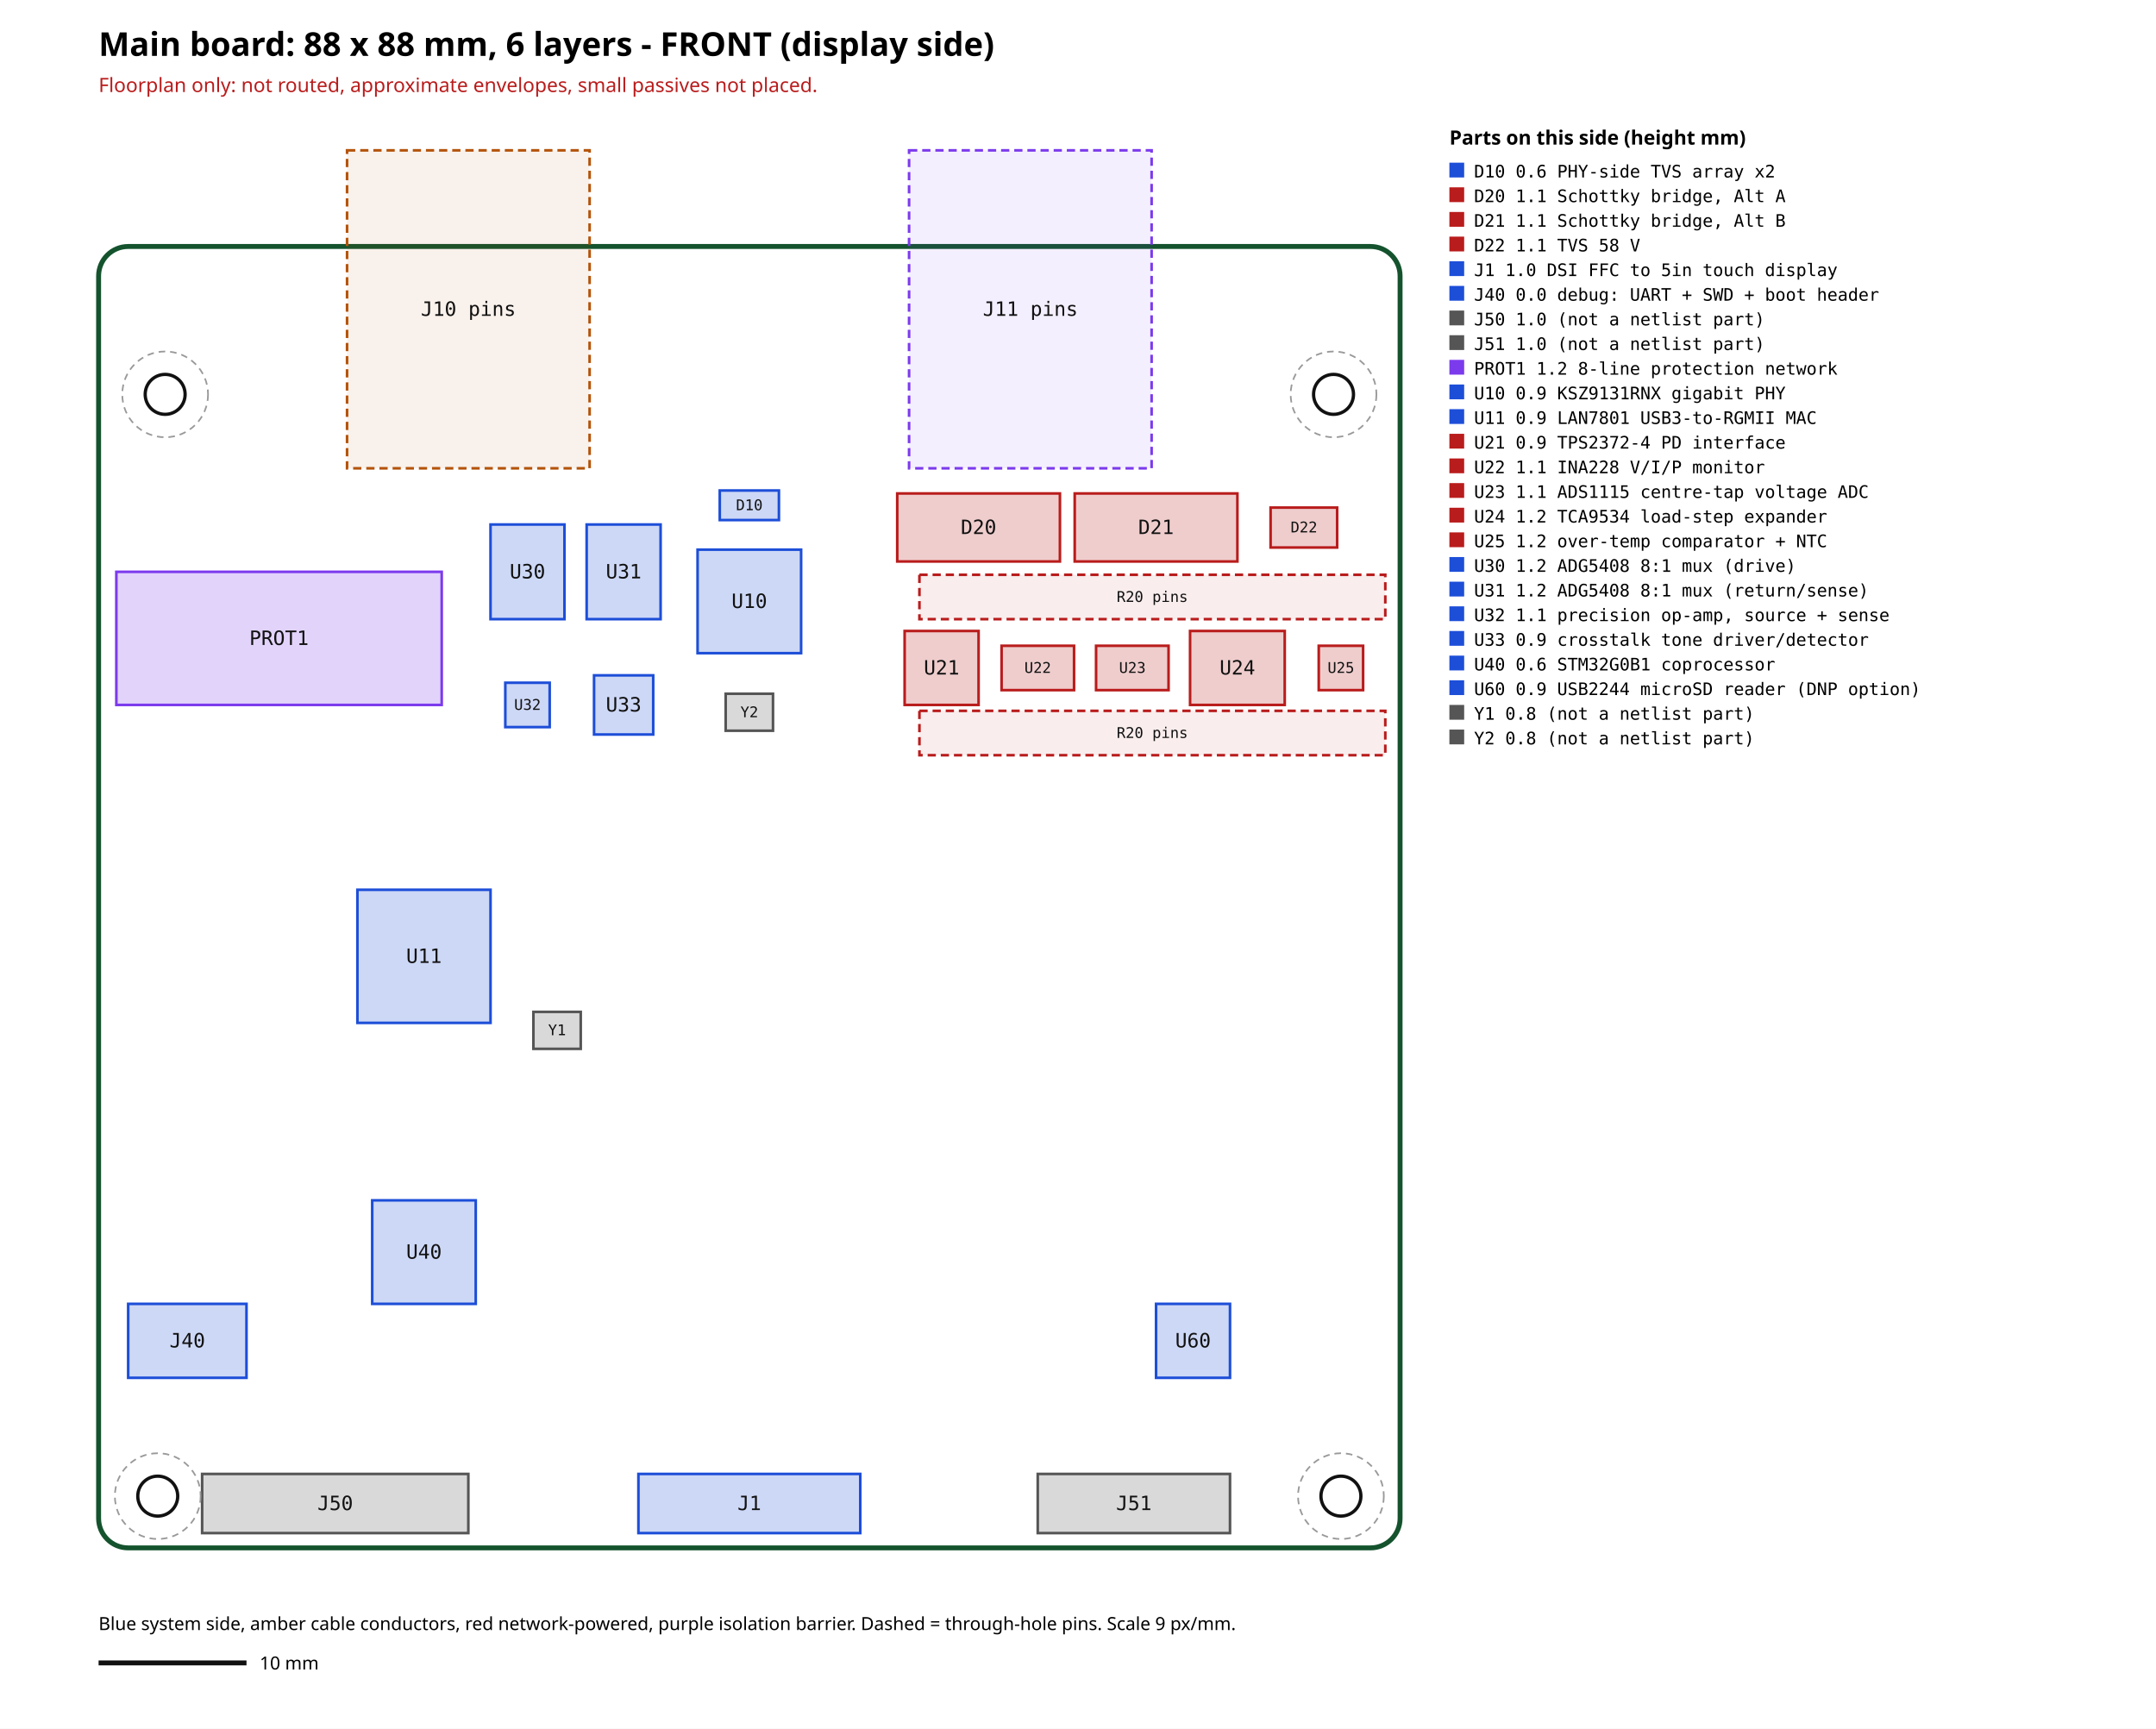
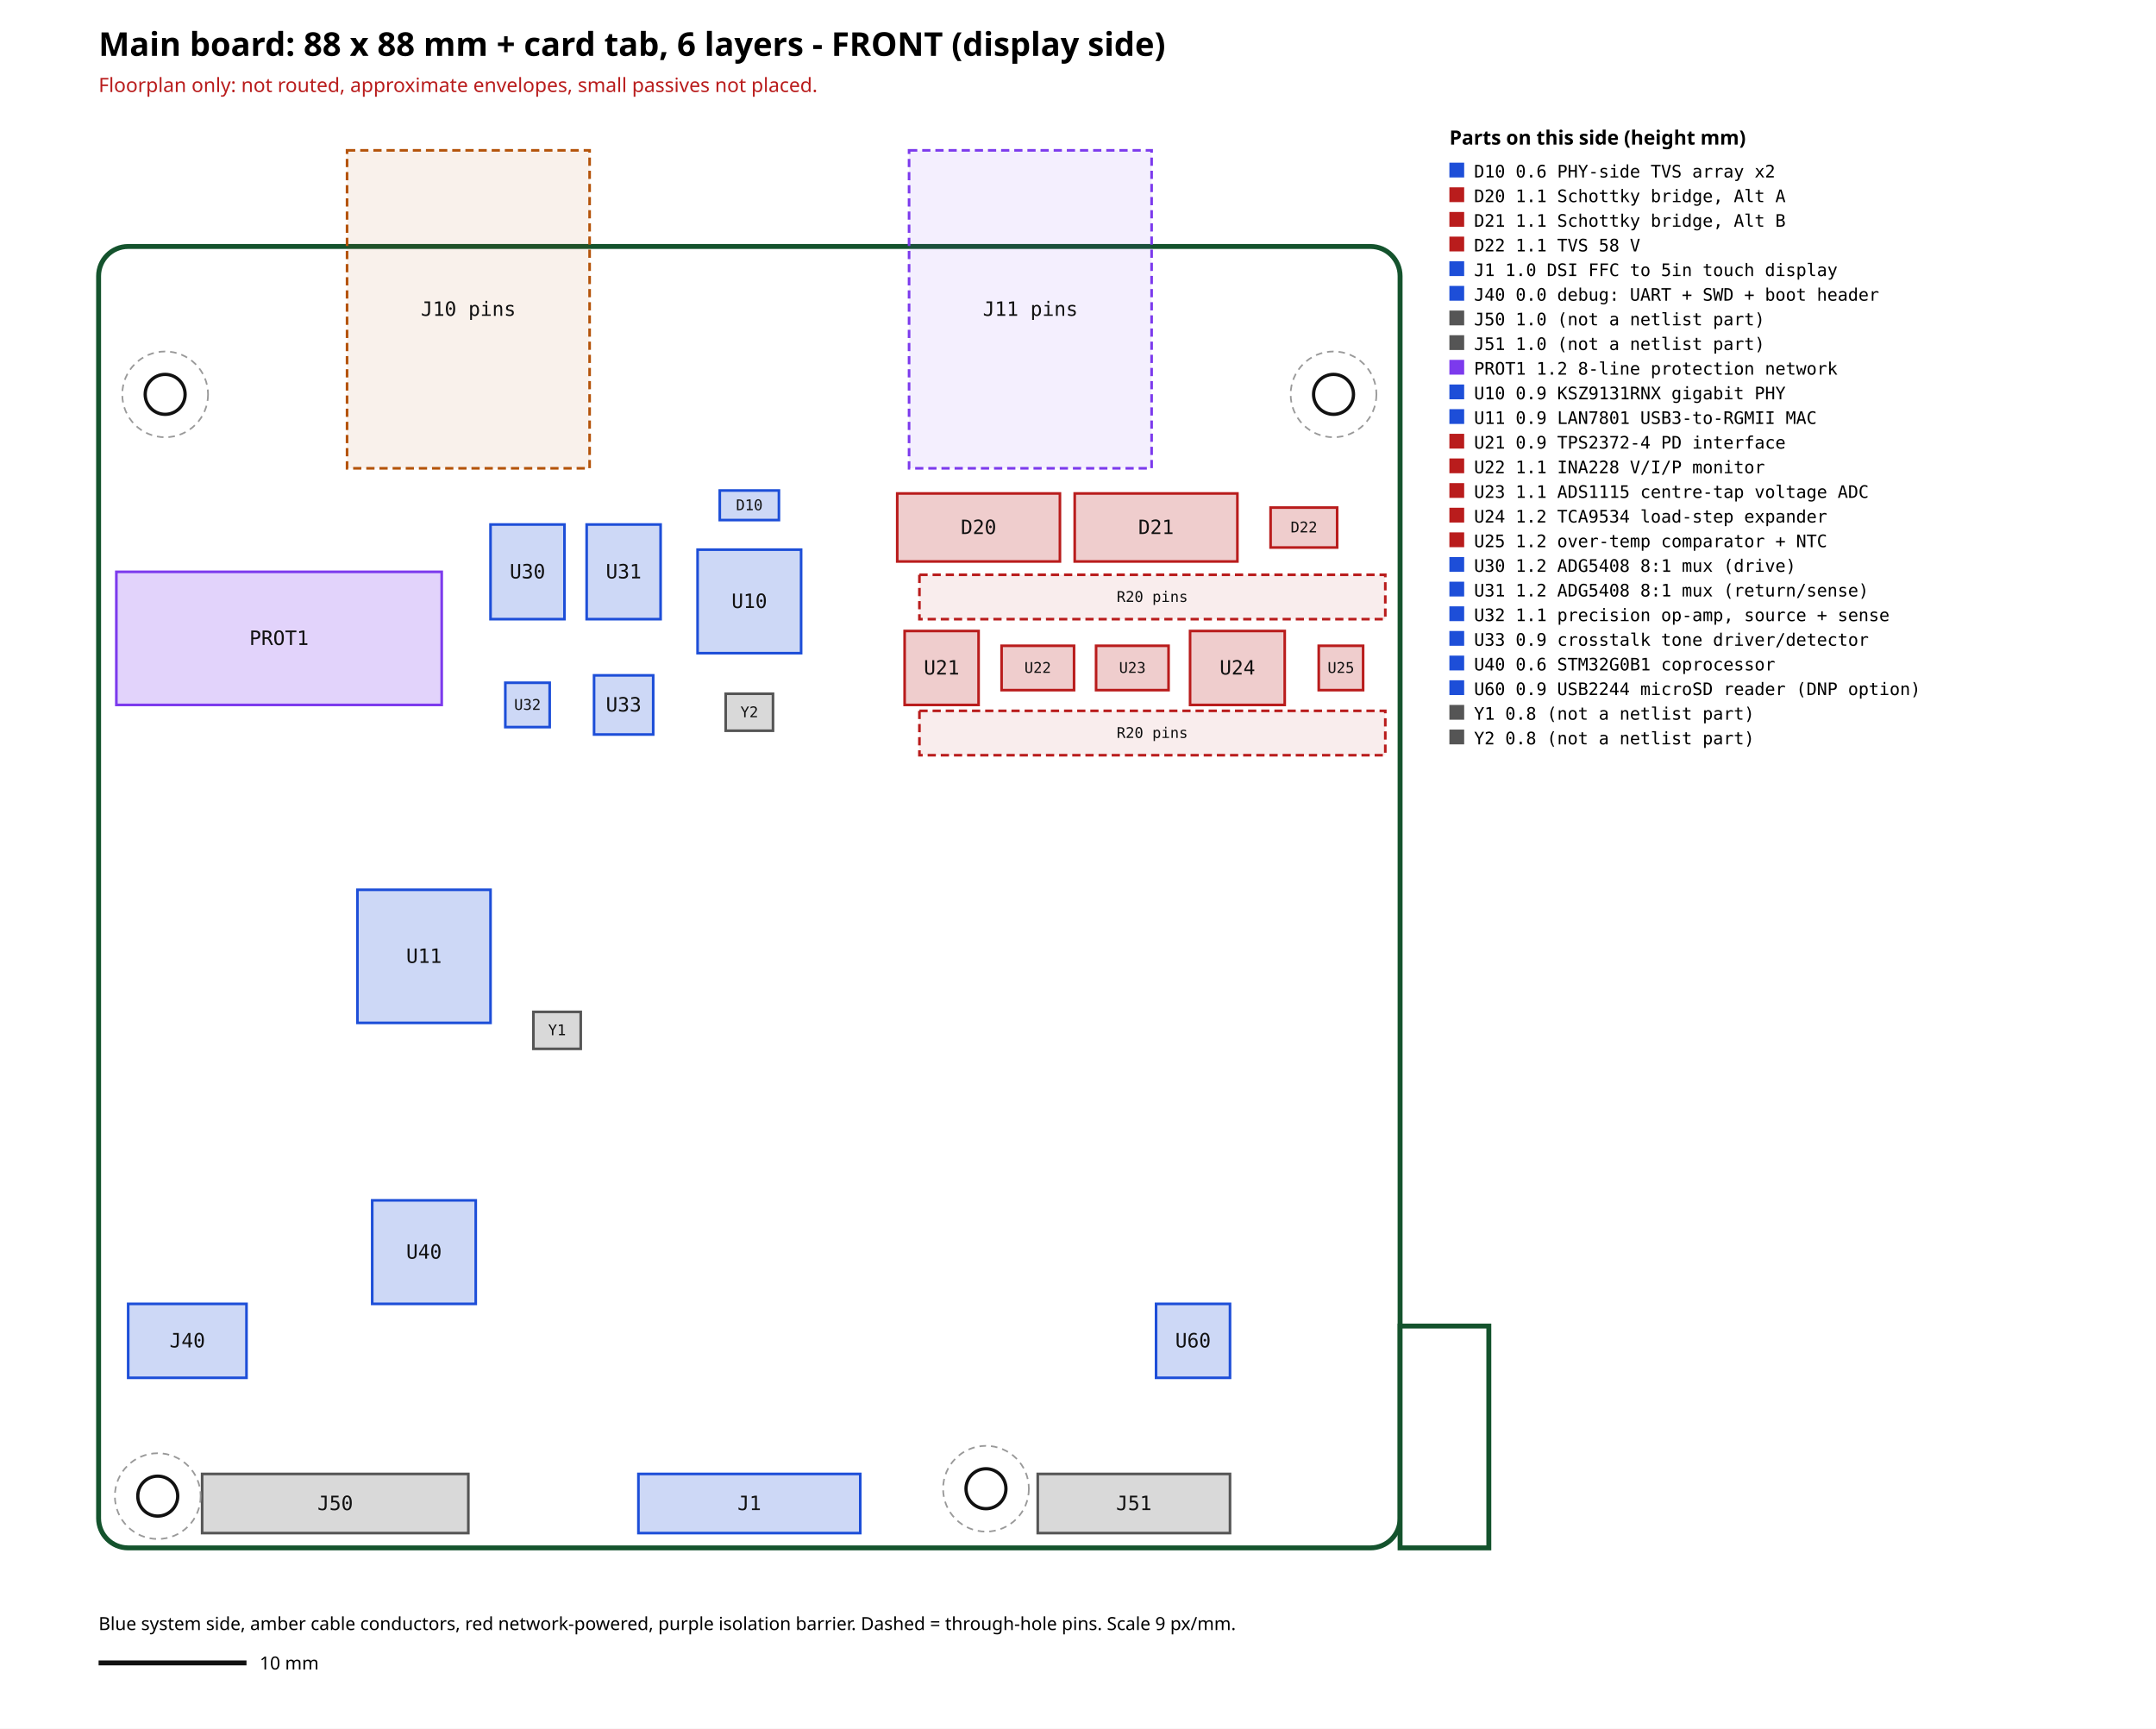
<svg xmlns="http://www.w3.org/2000/svg" viewBox="0 0 1312.0 1052.0" width="1312.0" height="1052.0">
  <rect width="1312.0" height="1052.0" fill="#fff" />
-   <text x="60" y="34" font-size="20" font-weight="bold" font-family="sans-serif">Main board: 88 x 88 mm, 6 layers - FRONT (display side)</text>
+   <text x="60" y="34" font-size="20" font-weight="bold" font-family="sans-serif">Main board: 88 x 88 mm + card tab, 6 layers - FRONT (display side)</text>
  <text x="60" y="56" font-size="12" fill="#b91c1c" font-family="sans-serif">Floorplan only: not routed, approximate envelopes, small passives not placed.</text>
  <rect x="60.0" y="150.0" width="792.0" height="792.0" rx="18.0" fill="none" stroke="#14532d" stroke-width="3" />
+   <rect x="852.0" y="807.0" width="54.0" height="135.0" fill="#fff" stroke="#14532d" stroke-width="3" />
  <rect x="211.2" y="91.5" width="147.6" height="193.5" fill="#b45309" fill-opacity="0.08" stroke="#b45309" stroke-width="1.6" stroke-dasharray="5 3" />
  <text x="285.0" y="192.2" font-size="12" text-anchor="middle" font-family="monospace" fill="#111">J10 pins</text>
  <rect x="553.2" y="91.5" width="147.6" height="193.5" fill="#7c3aed" fill-opacity="0.08" stroke="#7c3aed" stroke-width="1.6" stroke-dasharray="5 3" />
  <text x="627.0" y="192.2" font-size="12" text-anchor="middle" font-family="monospace" fill="#111">J11 pins</text>
  <rect x="559.5" y="432.6" width="283.5" height="27.0" fill="#b91c1c" fill-opacity="0.08" stroke="#b91c1c" stroke-width="1.6" stroke-dasharray="5 3" />
  <text x="701.2" y="449.1" font-size="9" text-anchor="middle" font-family="monospace" fill="#111">R20 pins</text>
  <rect x="559.5" y="349.8" width="283.5" height="27.0" fill="#b91c1c" fill-opacity="0.08" stroke="#b91c1c" stroke-width="1.6" stroke-dasharray="5 3" />
  <text x="701.2" y="366.3" font-size="9" text-anchor="middle" font-family="monospace" fill="#111">R20 pins</text>
  <rect x="70.8" y="348.0" width="198.0" height="81.0" fill="#7c3aed" fill-opacity="0.22" stroke="#7c3aed" stroke-width="1.6" />
  <text x="169.8" y="392.5" font-size="12" text-anchor="middle" font-family="monospace" fill="#111">PROT1</text>
  <rect x="298.5" y="319.2" width="45.0" height="57.6" fill="#1d4ed8" fill-opacity="0.22" stroke="#1d4ed8" stroke-width="1.6" />
  <text x="321.0" y="352.0" font-size="12" text-anchor="middle" font-family="monospace" fill="#111">U30</text>
  <rect x="357.0" y="319.2" width="45.0" height="57.6" fill="#1d4ed8" fill-opacity="0.22" stroke="#1d4ed8" stroke-width="1.6" />
  <text x="379.5" y="352.0" font-size="12" text-anchor="middle" font-family="monospace" fill="#111">U31</text>
  <rect x="307.5" y="415.5" width="27.0" height="27.0" fill="#1d4ed8" fill-opacity="0.22" stroke="#1d4ed8" stroke-width="1.6" />
  <text x="321.0" y="432.0" font-size="9" text-anchor="middle" font-family="monospace" fill="#111">U32</text>
  <rect x="361.5" y="411.0" width="36.0" height="36.0" fill="#1d4ed8" fill-opacity="0.22" stroke="#1d4ed8" stroke-width="1.6" />
  <text x="379.5" y="433.0" font-size="12" text-anchor="middle" font-family="monospace" fill="#111">U33</text>
  <rect x="424.5" y="334.5" width="63.0" height="63.0" fill="#1d4ed8" fill-opacity="0.22" stroke="#1d4ed8" stroke-width="1.6" />
  <text x="456.0" y="370.0" font-size="12" text-anchor="middle" font-family="monospace" fill="#111">U10</text>
  <rect x="438.0" y="298.5" width="36.0" height="18.0" fill="#1d4ed8" fill-opacity="0.22" stroke="#1d4ed8" stroke-width="1.6" />
  <text x="456.0" y="310.5" font-size="9" text-anchor="middle" font-family="monospace" fill="#111">D10</text>
  <rect x="324.6" y="615.8" width="28.8" height="22.5" fill="#555" fill-opacity="0.22" stroke="#555" stroke-width="1.6" />
  <text x="339.0" y="630.0" font-size="9" text-anchor="middle" font-family="monospace" fill="#111">Y1</text>
  <rect x="441.6" y="422.2" width="28.8" height="22.5" fill="#555" fill-opacity="0.22" stroke="#555" stroke-width="1.6" />
  <text x="456.0" y="436.5" font-size="9" text-anchor="middle" font-family="monospace" fill="#111">Y2</text>
  <rect x="217.5" y="541.5" width="81.0" height="81.0" fill="#1d4ed8" fill-opacity="0.22" stroke="#1d4ed8" stroke-width="1.6" />
  <text x="258.0" y="586.0" font-size="12" text-anchor="middle" font-family="monospace" fill="#111">U11</text>
  <rect x="226.5" y="730.5" width="63.0" height="63.0" fill="#1d4ed8" fill-opacity="0.22" stroke="#1d4ed8" stroke-width="1.6" />
  <text x="258.0" y="766.0" font-size="12" text-anchor="middle" font-family="monospace" fill="#111">U40</text>
  <rect x="78.0" y="793.5" width="72.0" height="45.0" fill="#1d4ed8" fill-opacity="0.22" stroke="#1d4ed8" stroke-width="1.6" />
  <text x="114.0" y="820.0" font-size="12" text-anchor="middle" font-family="monospace" fill="#111">J40</text>
  <rect x="703.5" y="793.5" width="45.0" height="45.0" fill="#1d4ed8" fill-opacity="0.22" stroke="#1d4ed8" stroke-width="1.6" />
  <text x="726.0" y="820.0" font-size="12" text-anchor="middle" font-family="monospace" fill="#111">U60</text>
  <rect x="550.5" y="384.0" width="45.0" height="45.0" fill="#b91c1c" fill-opacity="0.22" stroke="#b91c1c" stroke-width="1.6" />
  <text x="573.0" y="410.5" font-size="12" text-anchor="middle" font-family="monospace" fill="#111">U21</text>
  <rect x="609.5" y="393.0" width="44.1" height="27.0" fill="#b91c1c" fill-opacity="0.22" stroke="#b91c1c" stroke-width="1.6" />
  <text x="631.5" y="409.5" font-size="9" text-anchor="middle" font-family="monospace" fill="#111">U22</text>
  <rect x="667.0" y="393.0" width="44.1" height="27.0" fill="#b91c1c" fill-opacity="0.22" stroke="#b91c1c" stroke-width="1.6" />
  <text x="689.1" y="409.5" font-size="9" text-anchor="middle" font-family="monospace" fill="#111">U23</text>
  <rect x="724.2" y="384.0" width="57.6" height="45.0" fill="#b91c1c" fill-opacity="0.22" stroke="#b91c1c" stroke-width="1.6" />
  <text x="753.0" y="410.5" font-size="12" text-anchor="middle" font-family="monospace" fill="#111">U24</text>
  <rect x="802.5" y="393.0" width="27.0" height="27.0" fill="#b91c1c" fill-opacity="0.22" stroke="#b91c1c" stroke-width="1.6" />
  <text x="816.0" y="409.5" font-size="9" text-anchor="middle" font-family="monospace" fill="#111">U25</text>
  <rect x="546.0" y="300.3" width="99.0" height="41.4" fill="#b91c1c" fill-opacity="0.22" stroke="#b91c1c" stroke-width="1.6" />
  <text x="595.5" y="325.0" font-size="12" text-anchor="middle" font-family="monospace" fill="#111">D20</text>
  <rect x="654.0" y="300.3" width="99.0" height="41.4" fill="#b91c1c" fill-opacity="0.22" stroke="#b91c1c" stroke-width="1.6" />
  <text x="703.5" y="325.0" font-size="12" text-anchor="middle" font-family="monospace" fill="#111">D21</text>
  <rect x="773.2" y="308.9" width="40.5" height="24.3" fill="#b91c1c" fill-opacity="0.22" stroke="#b91c1c" stroke-width="1.6" />
  <text x="793.5" y="324.0" font-size="9" text-anchor="middle" font-family="monospace" fill="#111">D22</text>
  <rect x="123.0" y="897.0" width="162.0" height="36.0" fill="#555" fill-opacity="0.22" stroke="#555" stroke-width="1.6" />
  <text x="204.0" y="919.0" font-size="12" text-anchor="middle" font-family="monospace" fill="#111">J50</text>
  <rect x="388.5" y="897.0" width="135.0" height="36.0" fill="#1d4ed8" fill-opacity="0.22" stroke="#1d4ed8" stroke-width="1.6" />
  <text x="456.0" y="919.0" font-size="12" text-anchor="middle" font-family="monospace" fill="#111">J1</text>
  <rect x="631.5" y="897.0" width="117.0" height="36.0" fill="#555" fill-opacity="0.22" stroke="#555" stroke-width="1.6" />
  <text x="690.0" y="919.0" font-size="12" text-anchor="middle" font-family="monospace" fill="#111">J51</text>
  <circle cx="100.5" cy="240.0" r="12.15" fill="#fff" stroke="#111" stroke-width="2" />
  <circle cx="100.5" cy="240.0" r="26.1" fill="none" stroke="#999" stroke-dasharray="4 3" />
  <circle cx="811.5" cy="240.0" r="12.15" fill="#fff" stroke="#111" stroke-width="2" />
  <circle cx="811.5" cy="240.0" r="26.1" fill="none" stroke="#999" stroke-dasharray="4 3" />
  <circle cx="96.0" cy="910.5" r="12.15" fill="#fff" stroke="#111" stroke-width="2" />
  <circle cx="96.0" cy="910.5" r="26.1" fill="none" stroke="#999" stroke-dasharray="4 3" />
-   <circle cx="816.0" cy="910.5" r="12.15" fill="#fff" stroke="#111" stroke-width="2" />
-   <circle cx="816.0" cy="910.5" r="26.1" fill="none" stroke="#999" stroke-dasharray="4 3" />
+   <circle cx="600.0" cy="906.0" r="12.15" fill="#fff" stroke="#111" stroke-width="2" />
+   <circle cx="600.0" cy="906.0" r="26.1" fill="none" stroke="#999" stroke-dasharray="4 3" />
  <text x="882.0" y="88" font-size="12" font-weight="bold" font-family="sans-serif">Parts on this side (height mm)</text>
  <rect x="882.0" y="99" width="9" height="9" fill="#1d4ed8" />
  <text x="897.0" y="108" font-size="10.5" font-family="monospace">D10     0.6  PHY-side TVS array x2</text>
  <rect x="882.0" y="114" width="9" height="9" fill="#b91c1c" />
  <text x="897.0" y="123" font-size="10.5" font-family="monospace">D20     1.1  Schottky bridge, Alt A</text>
  <rect x="882.0" y="129" width="9" height="9" fill="#b91c1c" />
  <text x="897.0" y="138" font-size="10.5" font-family="monospace">D21     1.1  Schottky bridge, Alt B</text>
  <rect x="882.0" y="144" width="9" height="9" fill="#b91c1c" />
  <text x="897.0" y="153" font-size="10.5" font-family="monospace">D22     1.1  TVS 58 V</text>
  <rect x="882.0" y="159" width="9" height="9" fill="#1d4ed8" />
  <text x="897.0" y="168" font-size="10.5" font-family="monospace">J1      1.0  DSI FFC to 5in touch display</text>
  <rect x="882.0" y="174" width="9" height="9" fill="#1d4ed8" />
  <text x="897.0" y="183" font-size="10.5" font-family="monospace">J40     0.0  debug: UART + SWD + boot header</text>
  <rect x="882.0" y="189" width="9" height="9" fill="#555" />
  <text x="897.0" y="198" font-size="10.5" font-family="monospace">J50     1.0  (not a netlist part)</text>
  <rect x="882.0" y="204" width="9" height="9" fill="#555" />
  <text x="897.0" y="213" font-size="10.5" font-family="monospace">J51     1.0  (not a netlist part)</text>
  <rect x="882.0" y="219" width="9" height="9" fill="#7c3aed" />
  <text x="897.0" y="228" font-size="10.5" font-family="monospace">PROT1   1.2  8-line protection network</text>
  <rect x="882.0" y="234" width="9" height="9" fill="#1d4ed8" />
  <text x="897.0" y="243" font-size="10.5" font-family="monospace">U10     0.9  KSZ9131RNX gigabit PHY</text>
  <rect x="882.0" y="249" width="9" height="9" fill="#1d4ed8" />
  <text x="897.0" y="258" font-size="10.5" font-family="monospace">U11     0.9  LAN7801 USB3-to-RGMII MAC</text>
  <rect x="882.0" y="264" width="9" height="9" fill="#b91c1c" />
  <text x="897.0" y="273" font-size="10.5" font-family="monospace">U21     0.9  TPS2372-4 PD interface</text>
  <rect x="882.0" y="279" width="9" height="9" fill="#b91c1c" />
  <text x="897.0" y="288" font-size="10.5" font-family="monospace">U22     1.1  INA228 V/I/P monitor</text>
  <rect x="882.0" y="294" width="9" height="9" fill="#b91c1c" />
  <text x="897.0" y="303" font-size="10.5" font-family="monospace">U23     1.1  ADS1115 centre-tap voltage ADC</text>
  <rect x="882.0" y="309" width="9" height="9" fill="#b91c1c" />
  <text x="897.0" y="318" font-size="10.5" font-family="monospace">U24     1.2  TCA9534 load-step expander</text>
  <rect x="882.0" y="324" width="9" height="9" fill="#b91c1c" />
  <text x="897.0" y="333" font-size="10.5" font-family="monospace">U25     1.2  over-temp comparator + NTC</text>
  <rect x="882.0" y="339" width="9" height="9" fill="#1d4ed8" />
  <text x="897.0" y="348" font-size="10.5" font-family="monospace">U30     1.2  ADG5408 8:1 mux (drive)</text>
  <rect x="882.0" y="354" width="9" height="9" fill="#1d4ed8" />
  <text x="897.0" y="363" font-size="10.5" font-family="monospace">U31     1.2  ADG5408 8:1 mux (return/sense)</text>
  <rect x="882.0" y="369" width="9" height="9" fill="#1d4ed8" />
  <text x="897.0" y="378" font-size="10.5" font-family="monospace">U32     1.1  precision op-amp, source + sense</text>
  <rect x="882.0" y="384" width="9" height="9" fill="#1d4ed8" />
  <text x="897.0" y="393" font-size="10.5" font-family="monospace">U33     0.9  crosstalk tone driver/detector</text>
  <rect x="882.0" y="399" width="9" height="9" fill="#1d4ed8" />
  <text x="897.0" y="408" font-size="10.5" font-family="monospace">U40     0.6  STM32G0B1 coprocessor</text>
  <rect x="882.0" y="414" width="9" height="9" fill="#1d4ed8" />
  <text x="897.0" y="423" font-size="10.5" font-family="monospace">U60     0.9  USB2244 microSD reader (DNP option)</text>
  <rect x="882.0" y="429" width="9" height="9" fill="#555" />
  <text x="897.0" y="438" font-size="10.5" font-family="monospace">Y1      0.8  (not a netlist part)</text>
  <rect x="882.0" y="444" width="9" height="9" fill="#555" />
  <text x="897.0" y="453" font-size="10.5" font-family="monospace">Y2      0.8  (not a netlist part)</text>
  <text x="60" y="992.0" font-size="11" font-family="sans-serif">Blue system side, amber cable conductors, red network-powered, purple isolation barrier. Dashed = through-hole pins. Scale 9 px/mm.</text>
  <line x1="60" y1="1012.0" x2="150.0" y2="1012.0" stroke="#111" stroke-width="3" />
  <text x="158.0" y="1016.0" font-size="11" font-family="sans-serif">10 mm</text>
</svg>
